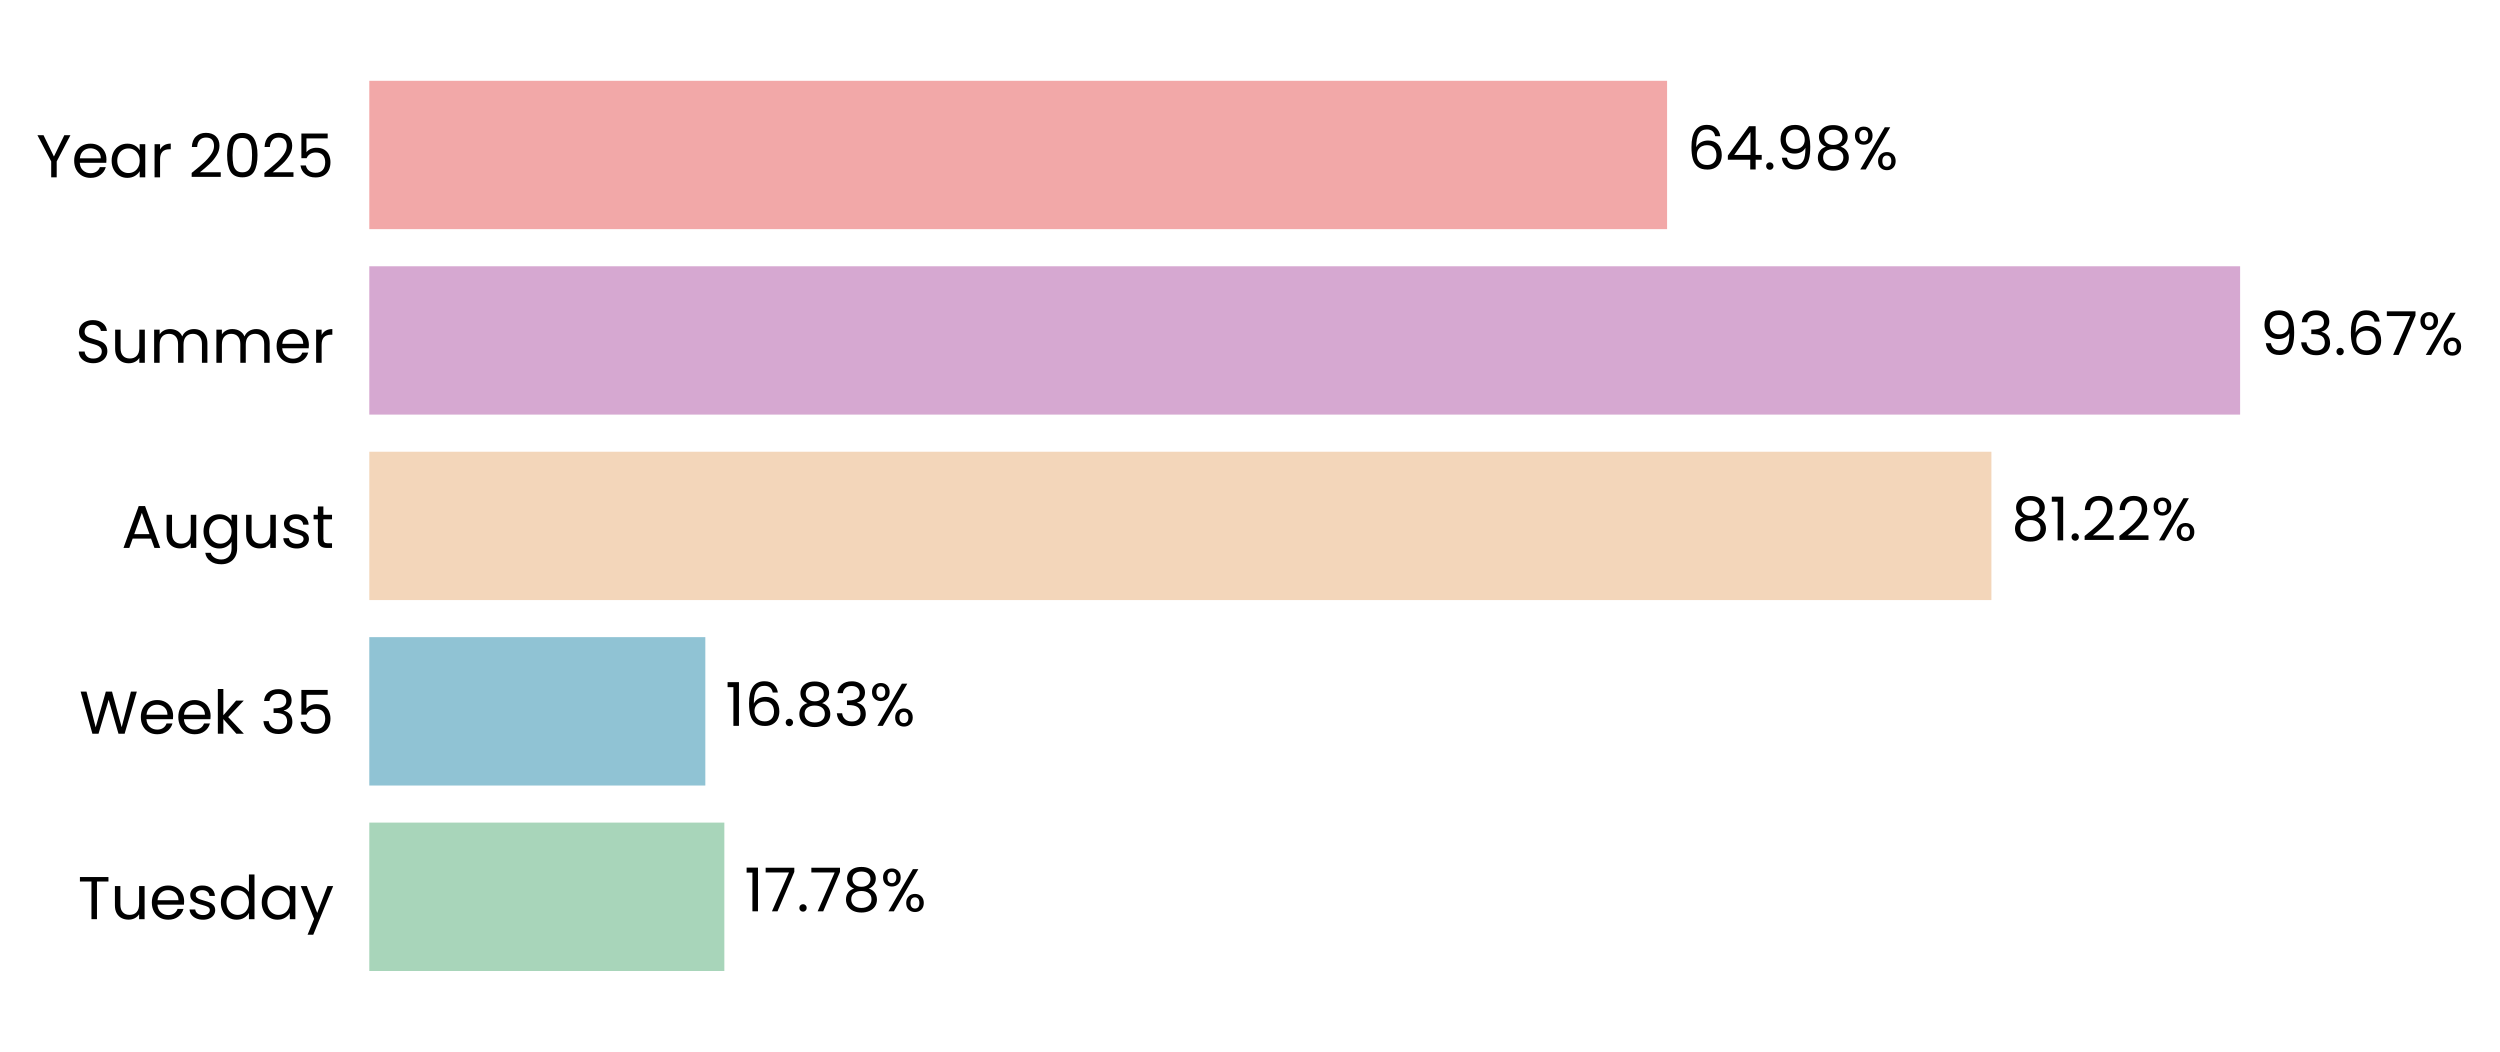
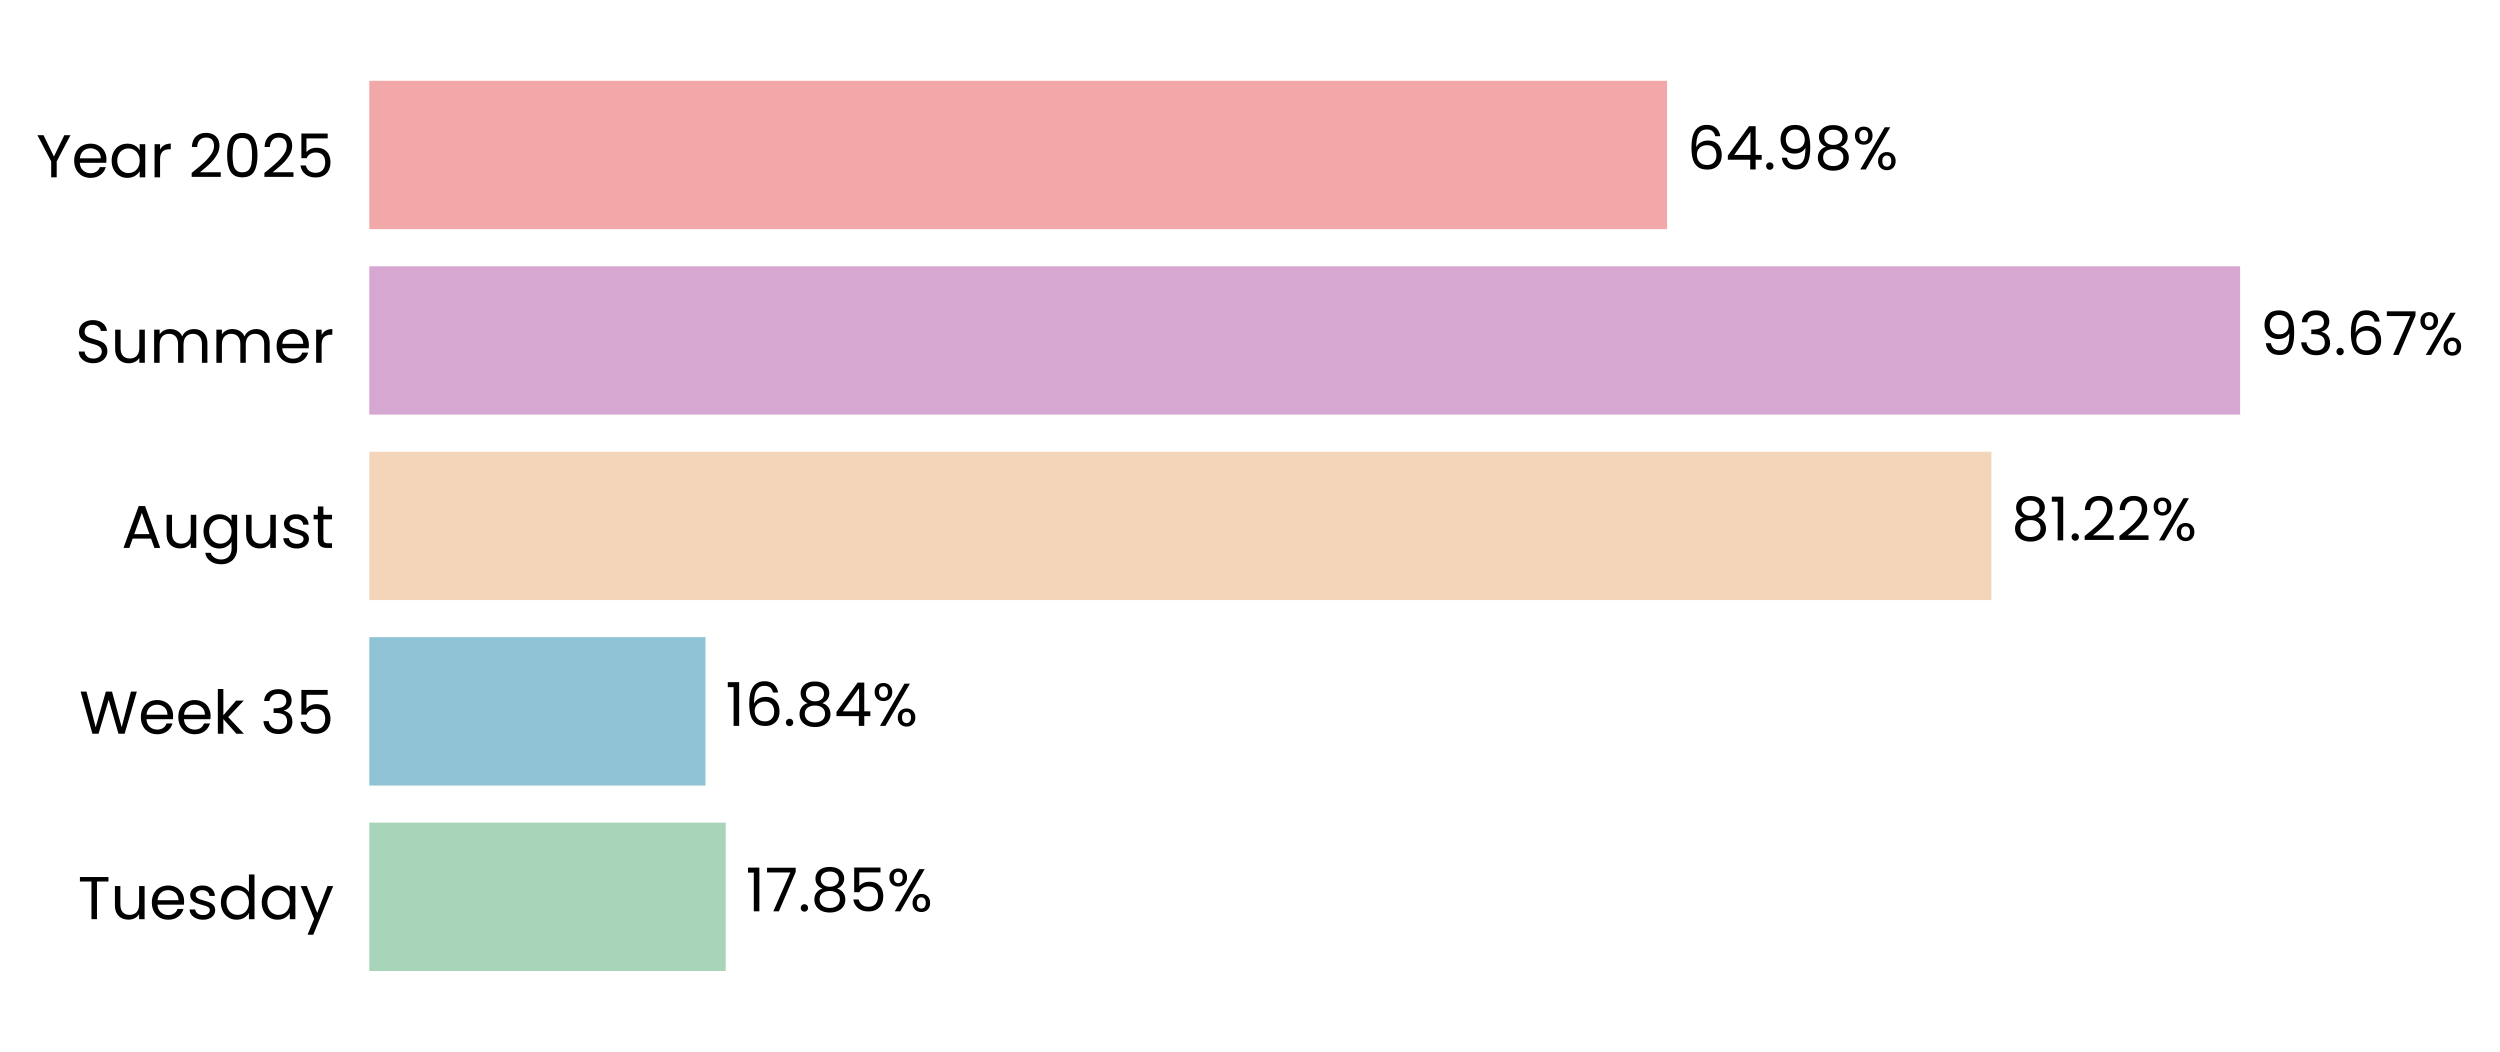
<svg xmlns="http://www.w3.org/2000/svg" xmlns:xlink="http://www.w3.org/1999/xlink" width="496.306pt" height="208.8pt" viewBox="0 0 496.306 208.8" version="1.1">
  <defs>
    <style type="text/css">*{stroke-linejoin: round; stroke-linecap: butt}</style>
  </defs>
  <g id="figure_1">
    <g id="patch_1">
      <path d="M 0 208.8  L 496.306 208.8  L 496.306 0  L 0 0  L 0 208.8  z " style="fill: none" />
    </g>
    <g id="axes_1">
      <g id="patch_2">
-         <path d="M 73.311 201.6  L 469.804 201.6  L 469.804 7.2  L 73.311 7.2  L 73.311 201.6  z " style="fill: none" />
+         <path d="M 73.311 201.6  L 469.801 201.6  L 469.801 7.2  L 73.311 7.2  L 73.311 201.6  z " style="fill: none" />
      </g>
      <g id="patch_3">
-         <path d="M 73.311 192.764  L 143.799 192.764  L 143.799 163.309  L 73.311 163.309  z " clip-path="url(#p00e3450d84)" style="fill: #a8d5ba" />
+         <path d="M 73.311 192.764  L 144.074 192.764  L 144.074 163.309  L 73.311 163.309  z " clip-path="url(#p67fb67daab)" style="fill: #a8d5ba" />
      </g>
      <g id="patch_4">
-         <path d="M 73.311 155.945  L 140.023 155.945  L 140.023 126.491  L 73.311 126.491  z " clip-path="url(#p00e3450d84)" style="fill: #90c3d4" />
+         <path d="M 73.311 155.945  L 140.062 155.945  L 140.062 126.491  L 73.311 126.491  z " clip-path="url(#p67fb67daab)" style="fill: #90c3d4" />
      </g>
      <g id="patch_5">
-         <path d="M 73.311 119.127  L 395.338 119.127  L 395.338 89.673  L 73.311 89.673  z " clip-path="url(#p00e3450d84)" style="fill: #f3d6ba" />
+         <path d="M 73.311 119.127  L 395.344 119.127  L 395.344 89.673  L 73.311 89.673  z " clip-path="url(#p67fb67daab)" style="fill: #f3d6ba" />
      </g>
      <g id="patch_6">
-         <path d="M 73.311 82.309  L 444.712 82.309  L 444.712 52.855  L 73.311 52.855  z " clip-path="url(#p00e3450d84)" style="fill: #d6a8d1" />
+         <path d="M 73.311 82.309  L 444.713 82.309  L 444.713 52.855  L 73.311 52.855  z " clip-path="url(#p67fb67daab)" style="fill: #d6a8d1" />
      </g>
      <g id="patch_7">
-         <path d="M 73.311 45.491  L 330.953 45.491  L 330.953 16.036  L 73.311 16.036  z " clip-path="url(#p00e3450d84)" style="fill: #f2a8a8" />
+         <path d="M 73.311 45.491  L 330.952 45.491  L 330.952 16.036  L 73.311 16.036  z " clip-path="url(#p67fb67daab)" style="fill: #f2a8a8" />
      </g>
      <g id="matplotlib.axis_1">
        <g id="ytick_1">
          <g id="text_1">
            <g transform="translate(15.4575 182.4764) scale(0.12 -0.12)">
              <defs>
                <path id="Poppins-Regular-54" d="M 3238 4461  L 3238 3987  L 2022 3987  L 2022 0  L 1440 0  L 1440 3987  L 218 3987  L 218 4461  L 3238 4461  z " transform="scale(0.015625)" />
                <path id="Poppins-Regular-75" d="M 3603 3507  L 3603 0  L 3021 0  L 3021 518  Q 2854 250 2556 99  Q 2259 -51 1901 -51  Q 1491 -51 1164 118  Q 838 288 649 627  Q 461 966 461 1453  L 461 3507  L 1037 3507  L 1037 1530  Q 1037 1011 1299 732  Q 1562 454 2016 454  Q 2483 454 2752 742  Q 3021 1030 3021 1581  L 3021 3507  L 3603 3507  z " transform="scale(0.015625)" />
                <path id="Poppins-Regular-65" d="M 3693 1888  Q 3693 1722 3674 1536  L 870 1536  Q 902 1018 1225 726  Q 1549 435 2010 435  Q 2387 435 2640 611  Q 2893 787 2995 1082  L 3622 1082  Q 3482 576 3059 259  Q 2637 -58 2010 -58  Q 1510 -58 1116 166  Q 723 390 499 803  Q 275 1216 275 1760  Q 275 2304 492 2713  Q 710 3123 1104 3344  Q 1498 3565 2010 3565  Q 2509 3565 2893 3347  Q 3277 3130 3485 2749  Q 3693 2368 3693 1888  z M 3091 2010  Q 3091 2342 2944 2582  Q 2797 2822 2544 2947  Q 2291 3072 1984 3072  Q 1542 3072 1232 2790  Q 922 2509 877 2010  L 3091 2010  z " transform="scale(0.015625)" />
                <path id="Poppins-Regular-73" d="M 1734 -58  Q 1331 -58 1011 80  Q 691 218 505 464  Q 320 710 301 1030  L 902 1030  Q 928 768 1149 601  Q 1370 435 1728 435  Q 2061 435 2253 582  Q 2445 730 2445 954  Q 2445 1184 2240 1296  Q 2035 1408 1606 1517  Q 1216 1619 969 1724  Q 723 1830 547 2038  Q 371 2246 371 2586  Q 371 2854 531 3078  Q 691 3302 985 3433  Q 1280 3565 1658 3565  Q 2240 3565 2598 3270  Q 2957 2976 2982 2464  L 2400 2464  Q 2381 2739 2179 2905  Q 1978 3072 1638 3072  Q 1325 3072 1139 2937  Q 954 2803 954 2586  Q 954 2413 1066 2301  Q 1178 2189 1347 2121  Q 1517 2054 1818 1971  Q 2195 1869 2432 1769  Q 2669 1670 2838 1472  Q 3008 1274 3014 954  Q 3014 666 2854 435  Q 2694 205 2403 73  Q 2112 -58 1734 -58  z " transform="scale(0.015625)" />
                <path id="Poppins-Regular-64" d="M 275 1766  Q 275 2304 492 2710  Q 710 3117 1091 3341  Q 1472 3565 1946 3565  Q 2355 3565 2707 3376  Q 3059 3187 3245 2880  L 3245 4736  L 3834 4736  L 3834 0  L 3245 0  L 3245 659  Q 3072 346 2733 144  Q 2394 -58 1939 -58  Q 1472 -58 1091 172  Q 710 403 492 819  Q 275 1235 275 1766  z M 3245 1760  Q 3245 2157 3085 2451  Q 2925 2746 2653 2902  Q 2381 3059 2054 3059  Q 1728 3059 1459 2905  Q 1190 2752 1030 2457  Q 870 2163 870 1766  Q 870 1363 1030 1065  Q 1190 768 1459 611  Q 1728 454 2054 454  Q 2381 454 2653 611  Q 2925 768 3085 1065  Q 3245 1363 3245 1760  z " transform="scale(0.015625)" />
                <path id="Poppins-Regular-61" d="M 275 1766  Q 275 2304 492 2710  Q 710 3117 1091 3341  Q 1472 3565 1939 3565  Q 2400 3565 2739 3366  Q 3078 3168 3245 2867  L 3245 3507  L 3834 3507  L 3834 0  L 3245 0  L 3245 653  Q 3072 346 2729 144  Q 2387 -58 1933 -58  Q 1466 -58 1088 172  Q 710 403 492 819  Q 275 1235 275 1766  z M 3245 1760  Q 3245 2157 3085 2451  Q 2925 2746 2653 2902  Q 2381 3059 2054 3059  Q 1728 3059 1459 2905  Q 1190 2752 1030 2457  Q 870 2163 870 1766  Q 870 1363 1030 1065  Q 1190 768 1459 611  Q 1728 454 2054 454  Q 2381 454 2653 611  Q 2925 768 3085 1065  Q 3245 1363 3245 1760  z " transform="scale(0.015625)" />
                <path id="Poppins-Regular-79" d="M 3514 3507  L 1402 -1651  L 800 -1651  L 1491 38  L 77 3507  L 723 3507  L 1824 666  L 2912 3507  L 3514 3507  z " transform="scale(0.015625)" />
              </defs>
              <use xlink:href="#Poppins-Regular-54" />
              <use xlink:href="#Poppins-Regular-75" transform="translate(54.09999 0)" />
              <use xlink:href="#Poppins-Regular-65" transform="translate(118.1 0)" />
              <use xlink:href="#Poppins-Regular-73" transform="translate(180.1 0)" />
              <use xlink:href="#Poppins-Regular-64" transform="translate(232.3 0)" />
              <use xlink:href="#Poppins-Regular-61" transform="translate(299.8999 0)" />
              <use xlink:href="#Poppins-Regular-79" transform="translate(367.4999 0)" />
            </g>
          </g>
        </g>
        <g id="ytick_2">
          <g id="text_2">
            <g transform="translate(15.73125 145.6582) scale(0.12 -0.12)">
              <defs>
                <path id="Poppins-Regular-57" d="M 6099 4461  L 4806 0  L 4154 0  L 3117 3590  L 2042 0  L 1395 -6  L 147 4461  L 768 4461  L 1741 678  L 2816 4461  L 3469 4461  L 4493 691  L 5472 4461  L 6099 4461  z " transform="scale(0.015625)" />
                <path id="Poppins-Regular-6b" d="M 2451 0  L 1075 1549  L 1075 0  L 493 0  L 493 4736  L 1075 4736  L 1075 1952  L 2426 3507  L 3238 3507  L 1587 1760  L 3245 0  L 2451 0  z " transform="scale(0.015625)" />
                <path id="Poppins-Regular-20" transform="scale(0.015625)" />
                <path id="Poppins-Regular-33" d="M 384 3462  Q 429 4051 838 4384  Q 1248 4717 1901 4717  Q 2336 4717 2653 4560  Q 2970 4403 3133 4134  Q 3296 3866 3296 3526  Q 3296 3130 3069 2842  Q 2842 2554 2477 2470  L 2477 2438  Q 2893 2336 3136 2035  Q 3379 1734 3379 1248  Q 3379 883 3212 592  Q 3046 301 2713 134  Q 2381 -32 1914 -32  Q 1235 -32 800 323  Q 365 678 314 1331  L 877 1331  Q 922 947 1190 704  Q 1459 461 1907 461  Q 2355 461 2588 694  Q 2822 928 2822 1299  Q 2822 1779 2502 1990  Q 2182 2202 1536 2202  L 1389 2202  L 1389 2688  L 1542 2688  Q 2131 2694 2432 2883  Q 2733 3072 2733 3469  Q 2733 3808 2512 4013  Q 2291 4218 1882 4218  Q 1485 4218 1241 4013  Q 998 3808 954 3462  L 384 3462  z " transform="scale(0.015625)" />
                <path id="Poppins-Regular-35" d="M 3347 4122  L 1101 4122  L 1101 2662  Q 1248 2867 1536 2998  Q 1824 3130 2157 3130  Q 2688 3130 3021 2909  Q 3354 2688 3498 2339  Q 3642 1990 3642 1600  Q 3642 1139 3469 774  Q 3296 410 2941 198  Q 2586 -13 2061 -13  Q 1389 -13 973 332  Q 557 678 467 1254  L 1037 1254  Q 1120 890 1389 685  Q 1658 480 2067 480  Q 2573 480 2829 784  Q 3085 1088 3085 1587  Q 3085 2086 2829 2358  Q 2573 2630 2074 2630  Q 1734 2630 1481 2467  Q 1229 2304 1114 2022  L 563 2022  L 563 4634  L 3347 4634  L 3347 4122  z " transform="scale(0.015625)" />
              </defs>
              <use xlink:href="#Poppins-Regular-57" />
              <use xlink:href="#Poppins-Regular-65" transform="translate(97.59999 0)" />
              <use xlink:href="#Poppins-Regular-65" transform="translate(159.6 0)" />
              <use xlink:href="#Poppins-Regular-6b" transform="translate(221.6 0)" />
              <use xlink:href="#Poppins-Regular-20" transform="translate(273.0999 0)" />
              <use xlink:href="#Poppins-Regular-33" transform="translate(299.7999 0)" />
              <use xlink:href="#Poppins-Regular-35" transform="translate(358.6999 0)" />
            </g>
          </g>
        </g>
        <g id="ytick_3">
          <g id="text_3">
            <g transform="translate(24.11812 108.78) scale(0.12 -0.12)">
              <defs>
                <path id="Poppins-Regular-41" d="M 3130 992  L 1184 992  L 826 0  L 211 0  L 1824 4435  L 2496 4435  L 4102 0  L 3488 0  L 3130 992  z M 2963 1466  L 2157 3718  L 1350 1466  L 2963 1466  z " transform="scale(0.015625)" />
                <path id="Poppins-Regular-67" d="M 1939 3565  Q 2394 3565 2736 3366  Q 3078 3168 3245 2867  L 3245 3507  L 3834 3507  L 3834 -77  Q 3834 -557 3629 -931  Q 3424 -1306 3043 -1517  Q 2662 -1728 2157 -1728  Q 1466 -1728 1005 -1401  Q 544 -1075 461 -512  L 1037 -512  Q 1133 -832 1433 -1027  Q 1734 -1222 2157 -1222  Q 2637 -1222 2941 -921  Q 3245 -621 3245 -77  L 3245 659  Q 3072 352 2733 147  Q 2394 -58 1939 -58  Q 1472 -58 1091 172  Q 710 403 492 819  Q 275 1235 275 1766  Q 275 2304 492 2710  Q 710 3117 1091 3341  Q 1472 3565 1939 3565  z M 3245 1760  Q 3245 2157 3085 2451  Q 2925 2746 2653 2902  Q 2381 3059 2054 3059  Q 1728 3059 1459 2905  Q 1190 2752 1030 2457  Q 870 2163 870 1766  Q 870 1363 1030 1065  Q 1190 768 1459 611  Q 1728 454 2054 454  Q 2381 454 2653 611  Q 2925 768 3085 1065  Q 3245 1363 3245 1760  z " transform="scale(0.015625)" />
                <path id="Poppins-Regular-74" d="M 1203 3027  L 1203 960  Q 1203 704 1312 598  Q 1421 493 1690 493  L 2118 493  L 2118 0  L 1594 0  Q 1107 0 864 224  Q 621 448 621 960  L 621 3027  L 166 3027  L 166 3507  L 621 3507  L 621 4390  L 1203 4390  L 1203 3507  L 2118 3507  L 2118 3027  L 1203 3027  z " transform="scale(0.015625)" />
              </defs>
              <use xlink:href="#Poppins-Regular-41" />
              <use xlink:href="#Poppins-Regular-75" transform="translate(67.39999 0)" />
              <use xlink:href="#Poppins-Regular-67" transform="translate(131.4 0)" />
              <use xlink:href="#Poppins-Regular-75" transform="translate(199 0)" />
              <use xlink:href="#Poppins-Regular-73" transform="translate(263 0)" />
              <use xlink:href="#Poppins-Regular-74" transform="translate(315.2 0)" />
            </g>
          </g>
        </g>
        <g id="ytick_4">
          <g id="text_4">
            <g transform="translate(14.95125 72.02182) scale(0.12 -0.12)">
              <defs>
                <path id="Poppins-Regular-53" d="M 1907 -45  Q 1466 -45 1117 112  Q 768 269 569 547  Q 371 826 365 1190  L 986 1190  Q 1018 877 1245 662  Q 1472 448 1907 448  Q 2323 448 2563 656  Q 2803 864 2803 1190  Q 2803 1446 2662 1606  Q 2522 1766 2310 1849  Q 2099 1933 1741 2029  Q 1299 2144 1033 2259  Q 768 2374 579 2620  Q 390 2867 390 3283  Q 390 3648 576 3929  Q 762 4211 1098 4364  Q 1434 4518 1869 4518  Q 2496 4518 2896 4204  Q 3296 3891 3347 3373  L 2707 3373  Q 2675 3629 2438 3824  Q 2202 4019 1811 4019  Q 1446 4019 1216 3830  Q 986 3642 986 3302  Q 986 3059 1123 2905  Q 1261 2752 1462 2672  Q 1664 2592 2029 2490  Q 2470 2368 2739 2249  Q 3008 2131 3200 1884  Q 3392 1638 3392 1216  Q 3392 890 3219 602  Q 3046 314 2707 134  Q 2368 -45 1907 -45  z " transform="scale(0.015625)" />
                <path id="Poppins-Regular-6d" d="M 4710 3571  Q 5120 3571 5440 3401  Q 5760 3232 5945 2893  Q 6131 2554 6131 2067  L 6131 0  L 5555 0  L 5555 1984  Q 5555 2509 5296 2787  Q 5037 3066 4595 3066  Q 4141 3066 3872 2774  Q 3603 2483 3603 1933  L 3603 0  L 3027 0  L 3027 1984  Q 3027 2509 2768 2787  Q 2509 3066 2067 3066  Q 1613 3066 1344 2774  Q 1075 2483 1075 1933  L 1075 0  L 493 0  L 493 3507  L 1075 3507  L 1075 3002  Q 1248 3277 1539 3424  Q 1830 3571 2182 3571  Q 2624 3571 2963 3372  Q 3302 3174 3469 2790  Q 3616 3162 3955 3366  Q 4294 3571 4710 3571  z " transform="scale(0.015625)" />
                <path id="Poppins-Regular-72" d="M 1075 2938  Q 1229 3238 1513 3404  Q 1798 3571 2208 3571  L 2208 2970  L 2054 2970  Q 1075 2970 1075 1907  L 1075 0  L 493 0  L 493 3507  L 1075 3507  L 1075 2938  z " transform="scale(0.015625)" />
              </defs>
              <use xlink:href="#Poppins-Regular-53" />
              <use xlink:href="#Poppins-Regular-75" transform="translate(58.7 0)" />
              <use xlink:href="#Poppins-Regular-6d" transform="translate(122.7 0)" />
              <use xlink:href="#Poppins-Regular-6d" transform="translate(225.7 0)" />
              <use xlink:href="#Poppins-Regular-65" transform="translate(328.7 0)" />
              <use xlink:href="#Poppins-Regular-72" transform="translate(390.6999 0)" />
            </g>
          </g>
        </g>
        <g id="ytick_5">
          <g id="text_5">
            <g transform="translate(7.2 35.20364) scale(0.12 -0.12)">
              <defs>
                <path id="Poppins-Regular-59" d="M 3616 4461  L 2163 1683  L 2163 0  L 1581 0  L 1581 1683  L 122 4461  L 768 4461  L 1869 2202  L 2970 4461  L 3616 4461  z " transform="scale(0.015625)" />
                <path id="Poppins-Regular-32" d="M 326 467  Q 1139 1120 1600 1539  Q 2061 1958 2377 2416  Q 2694 2874 2694 3315  Q 2694 3731 2492 3971  Q 2291 4211 1843 4211  Q 1408 4211 1168 3939  Q 928 3667 909 3213  L 346 3213  Q 371 3930 780 4320  Q 1190 4710 1837 4710  Q 2496 4710 2883 4345  Q 3270 3981 3270 3341  Q 3270 2810 2953 2307  Q 2637 1805 2233 1424  Q 1830 1043 1203 538  L 3405 538  L 3405 51  L 326 51  L 326 467  z " transform="scale(0.015625)" />
                <path id="Poppins-Regular-30" d="M 397 2362  Q 397 3462 755 4080  Q 1114 4698 2010 4698  Q 2899 4698 3257 4080  Q 3616 3462 3616 2362  Q 3616 1242 3257 621  Q 2899 0 2010 0  Q 1114 0 755 621  Q 397 1242 397 2362  z M 3040 2362  Q 3040 2918 2966 3305  Q 2893 3693 2665 3929  Q 2438 4166 2010 4166  Q 1574 4166 1347 3929  Q 1120 3693 1046 3305  Q 973 2918 973 2362  Q 973 1786 1046 1395  Q 1120 1005 1347 768  Q 1574 531 2010 531  Q 2438 531 2665 768  Q 2893 1005 2966 1395  Q 3040 1786 3040 2362  z " transform="scale(0.015625)" />
              </defs>
              <use xlink:href="#Poppins-Regular-59" />
              <use xlink:href="#Poppins-Regular-65" transform="translate(58.39999 0)" />
              <use xlink:href="#Poppins-Regular-61" transform="translate(120.4 0)" />
              <use xlink:href="#Poppins-Regular-72" transform="translate(188 0)" />
              <use xlink:href="#Poppins-Regular-20" transform="translate(225.3 0)" />
              <use xlink:href="#Poppins-Regular-32" transform="translate(252 0)" />
              <use xlink:href="#Poppins-Regular-30" transform="translate(309.4999 0)" />
              <use xlink:href="#Poppins-Regular-32" transform="translate(372.2999 0)" />
              <use xlink:href="#Poppins-Regular-35" transform="translate(429.7999 0)" />
            </g>
          </g>
        </g>
      </g>
      <g id="text_6">
-         <g transform="translate(147.7638 180.9164) scale(0.12 -0.12)">
+         <g transform="translate(148.0386 180.9164) scale(0.12 -0.12)">
          <defs>
            <path id="Poppins-Regular-31" d="M 243 4096  L 243 4627  L 1446 4627  L 1446 0  L 858 0  L 858 4096  L 243 4096  z " transform="scale(0.015625)" />
            <path id="Poppins-Regular-37" d="M 3245 4173  L 1466 0  L 877 0  L 2682 4115  L 211 4115  L 211 4614  L 3245 4614  L 3245 4173  z " transform="scale(0.015625)" />
            <path id="Poppins-Regular-2e" d="M 678 -38  Q 512 -38 397 77  Q 282 192 282 358  Q 282 525 397 640  Q 512 755 678 755  Q 838 755 950 640  Q 1062 525 1062 358  Q 1062 192 950 77  Q 838 -38 678 -38  z " transform="scale(0.015625)" />
            <path id="Poppins-Regular-38" d="M 1242 2406  Q 883 2547 691 2816  Q 499 3085 499 3469  Q 499 3814 672 4092  Q 845 4371 1187 4534  Q 1530 4698 2016 4698  Q 2502 4698 2844 4534  Q 3187 4371 3363 4092  Q 3539 3814 3539 3469  Q 3539 3098 3340 2819  Q 3142 2541 2797 2406  Q 3194 2285 3427 1981  Q 3661 1677 3661 1248  Q 3661 832 3456 521  Q 3251 211 2876 41  Q 2502 -128 2016 -128  Q 1530 -128 1162 41  Q 794 211 589 521  Q 384 832 384 1248  Q 384 1677 614 1984  Q 845 2291 1242 2406  z M 2976 3398  Q 2976 3789 2720 4000  Q 2464 4211 2016 4211  Q 1574 4211 1318 4000  Q 1062 3789 1062 3392  Q 1062 3034 1328 2816  Q 1594 2598 2016 2598  Q 2445 2598 2710 2819  Q 2976 3040 2976 3398  z M 2016 2150  Q 1542 2150 1241 1929  Q 941 1709 941 1267  Q 941 858 1232 608  Q 1523 358 2016 358  Q 2509 358 2797 608  Q 3085 858 3085 1267  Q 3085 1696 2790 1923  Q 2496 2150 2016 2150  z " transform="scale(0.015625)" />
            <path id="Poppins-Regular-25" d="M 269 3584  Q 269 4019 531 4278  Q 794 4538 1203 4538  Q 1613 4538 1875 4278  Q 2138 4019 2138 3584  Q 2138 3142 1875 2883  Q 1613 2624 1203 2624  Q 794 2624 531 2883  Q 269 3142 269 3584  z M 4006 4467  L 1414 0  L 838 0  L 3430 4467  L 4006 4467  z M 1203 4179  Q 986 4179 861 4028  Q 736 3878 736 3584  Q 736 3290 861 3136  Q 986 2982 1203 2982  Q 1421 2982 1549 3139  Q 1677 3296 1677 3584  Q 1677 3878 1549 4028  Q 1421 4179 1203 4179  z M 2720 883  Q 2720 1325 2982 1584  Q 3245 1843 3654 1843  Q 4064 1843 4323 1584  Q 4582 1325 4582 883  Q 4582 448 4323 185  Q 4064 -77 3654 -77  Q 3245 -77 2982 182  Q 2720 442 2720 883  z M 3648 1478  Q 3430 1478 3302 1328  Q 3174 1178 3174 883  Q 3174 595 3302 444  Q 3430 294 3648 294  Q 3866 294 3994 444  Q 4122 595 4122 883  Q 4122 1178 3994 1328  Q 3866 1478 3648 1478  z " transform="scale(0.015625)" />
          </defs>
          <use xlink:href="#Poppins-Regular-31" />
          <use xlink:href="#Poppins-Regular-37" transform="translate(31.99998 0)" />
          <use xlink:href="#Poppins-Regular-2e" transform="translate(86.59998 0)" />
-           <use xlink:href="#Poppins-Regular-37" transform="translate(107.6 0)" />
-           <use xlink:href="#Poppins-Regular-38" transform="translate(162.2 0)" />
-           <use xlink:href="#Poppins-Regular-25" transform="translate(225.2999 0)" />
+           <use xlink:href="#Poppins-Regular-38" transform="translate(107.6 0)" />
+           <use xlink:href="#Poppins-Regular-35" transform="translate(170.7 0)" />
+           <use xlink:href="#Poppins-Regular-25" transform="translate(233.4999 0)" />
        </g>
      </g>
      <g id="text_7">
-         <g transform="translate(143.9877 144.0982) scale(0.12 -0.12)">
+         <g transform="translate(144.0265 144.0982) scale(0.12 -0.12)">
          <defs>
            <path id="Poppins-Regular-36" d="M 2976 3526  Q 2835 4237 2099 4237  Q 1530 4237 1248 3798  Q 966 3360 973 2355  Q 1120 2688 1462 2877  Q 1805 3066 2227 3066  Q 2886 3066 3280 2656  Q 3674 2246 3674 1523  Q 3674 1088 3504 742  Q 3334 397 2992 192  Q 2650 -13 2163 -13  Q 1504 -13 1133 281  Q 762 576 614 1094  Q 467 1613 467 2374  Q 467 4723 2106 4723  Q 2733 4723 3091 4384  Q 3450 4045 3514 3526  L 2976 3526  z M 2106 2573  Q 1830 2573 1587 2461  Q 1344 2349 1193 2121  Q 1043 1894 1043 1568  Q 1043 1082 1324 778  Q 1606 474 2131 474  Q 2579 474 2844 752  Q 3110 1030 3110 1504  Q 3110 2003 2854 2288  Q 2598 2573 2106 2573  z " transform="scale(0.015625)" />
+             <path id="Poppins-Regular-34" d="M 256 1030  L 256 1472  L 2502 4582  L 3200 4582  L 3200 1536  L 3840 1536  L 3840 1030  L 3200 1030  L 3200 0  L 2624 0  L 2624 1030  L 256 1030  z M 2650 3974  L 928 1536  L 2650 1536  L 2650 3974  z " transform="scale(0.015625)" />
          </defs>
          <use xlink:href="#Poppins-Regular-31" />
          <use xlink:href="#Poppins-Regular-36" transform="translate(31.99998 0)" />
          <use xlink:href="#Poppins-Regular-2e" transform="translate(95.49997 0)" />
          <use xlink:href="#Poppins-Regular-38" transform="translate(116.5 0)" />
-           <use xlink:href="#Poppins-Regular-33" transform="translate(179.5999 0)" />
-           <use xlink:href="#Poppins-Regular-25" transform="translate(238.4999 0)" />
+           <use xlink:href="#Poppins-Regular-34" transform="translate(179.5999 0)" />
+           <use xlink:href="#Poppins-Regular-25" transform="translate(242.4999 0)" />
        </g>
      </g>
      <g id="text_8">
-         <g transform="translate(399.3025 107.28) scale(0.12 -0.12)">
+         <g transform="translate(399.309 107.28) scale(0.12 -0.12)">
          <use xlink:href="#Poppins-Regular-38" />
          <use xlink:href="#Poppins-Regular-31" transform="translate(63.09999 0)" />
          <use xlink:href="#Poppins-Regular-2e" transform="translate(95.09998 0)" />
          <use xlink:href="#Poppins-Regular-32" transform="translate(116.1 0)" />
          <use xlink:href="#Poppins-Regular-32" transform="translate(173.5999 0)" />
          <use xlink:href="#Poppins-Regular-25" transform="translate(231.0999 0)" />
        </g>
      </g>
      <g id="text_9">
-         <g transform="translate(448.6772 70.46182) scale(0.12 -0.12)">
+         <g transform="translate(448.6774 70.46182) scale(0.12 -0.12)">
          <defs>
            <path id="Poppins-Regular-39" d="M 1146 1242  Q 1210 877 1443 678  Q 1677 480 2074 480  Q 2605 480 2857 896  Q 3110 1312 3098 2298  Q 2963 2010 2649 1846  Q 2336 1683 1952 1683  Q 1523 1683 1187 1859  Q 851 2035 659 2374  Q 467 2714 467 3194  Q 467 3878 864 4297  Q 1261 4717 1990 4717  Q 2886 4717 3248 4134  Q 3610 3552 3610 2400  Q 3610 1594 3466 1069  Q 3322 544 2979 269  Q 2637 -6 2042 -6  Q 1389 -6 1024 346  Q 659 698 608 1242  L 1146 1242  z M 2048 2176  Q 2477 2176 2752 2441  Q 3027 2707 3027 3162  Q 3027 3642 2758 3936  Q 2490 4230 2003 4230  Q 1555 4230 1289 3948  Q 1024 3667 1024 3206  Q 1024 2739 1286 2457  Q 1549 2176 2048 2176  z " transform="scale(0.015625)" />
          </defs>
          <use xlink:href="#Poppins-Regular-39" />
          <use xlink:href="#Poppins-Regular-33" transform="translate(62.99999 0)" />
          <use xlink:href="#Poppins-Regular-2e" transform="translate(121.9 0)" />
          <use xlink:href="#Poppins-Regular-36" transform="translate(142.9 0)" />
          <use xlink:href="#Poppins-Regular-37" transform="translate(206.3999 0)" />
          <use xlink:href="#Poppins-Regular-25" transform="translate(260.9999 0)" />
        </g>
      </g>
      <g id="text_10">
-         <g transform="translate(334.9183 33.64364) scale(0.12 -0.12)">
-           <defs>
-             <path id="Poppins-Regular-34" d="M 256 1030  L 256 1472  L 2502 4582  L 3200 4582  L 3200 1536  L 3840 1536  L 3840 1030  L 3200 1030  L 3200 0  L 2624 0  L 2624 1030  L 256 1030  z M 2650 3974  L 928 1536  L 2650 1536  L 2650 3974  z " transform="scale(0.015625)" />
-           </defs>
+         <g transform="translate(334.9171 33.64364) scale(0.12 -0.12)">
          <use xlink:href="#Poppins-Regular-36" />
          <use xlink:href="#Poppins-Regular-34" transform="translate(63.49999 0)" />
          <use xlink:href="#Poppins-Regular-2e" transform="translate(126.4 0)" />
          <use xlink:href="#Poppins-Regular-39" transform="translate(147.4 0)" />
          <use xlink:href="#Poppins-Regular-38" transform="translate(210.3999 0)" />
          <use xlink:href="#Poppins-Regular-25" transform="translate(273.4999 0)" />
        </g>
      </g>
    </g>
  </g>
  <defs>
-     <clipPath id="p00e3450d84">
-       <rect x="73.311" y="7.2" width="396.493" height="194.4" />
+     <clipPath id="p67fb67daab">
+       <rect x="73.311" y="7.2" width="396.49" height="194.4" />
    </clipPath>
  </defs>
</svg>
